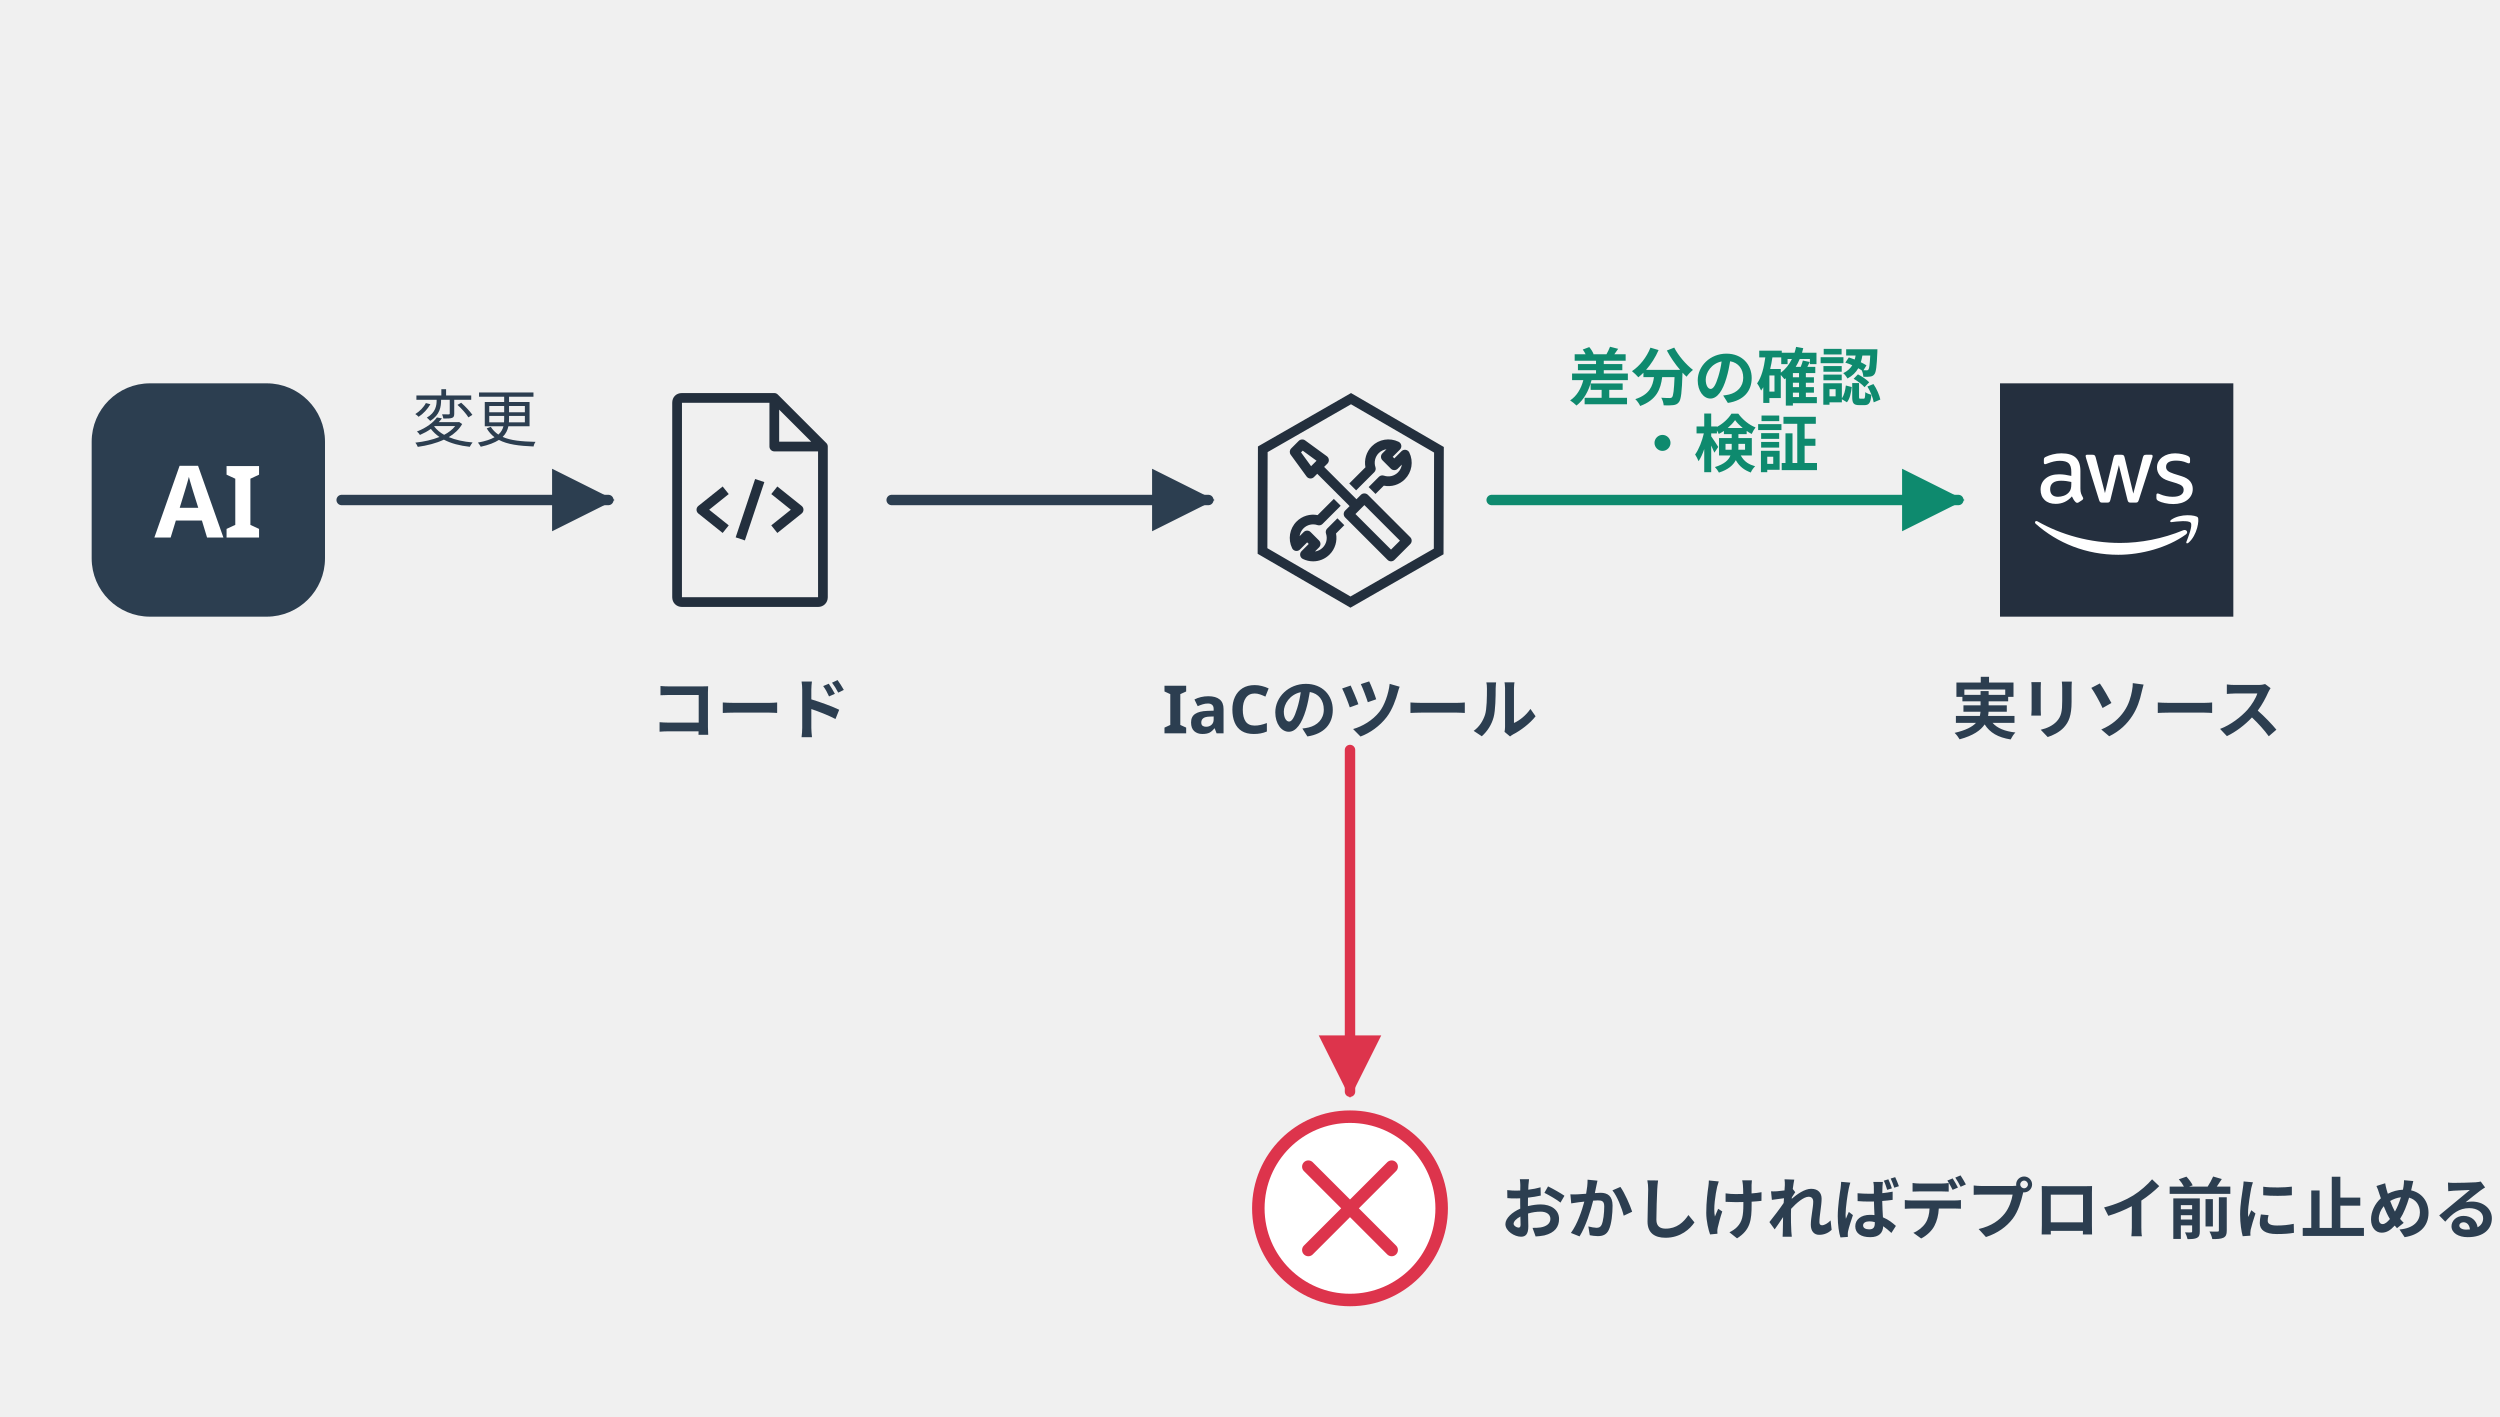
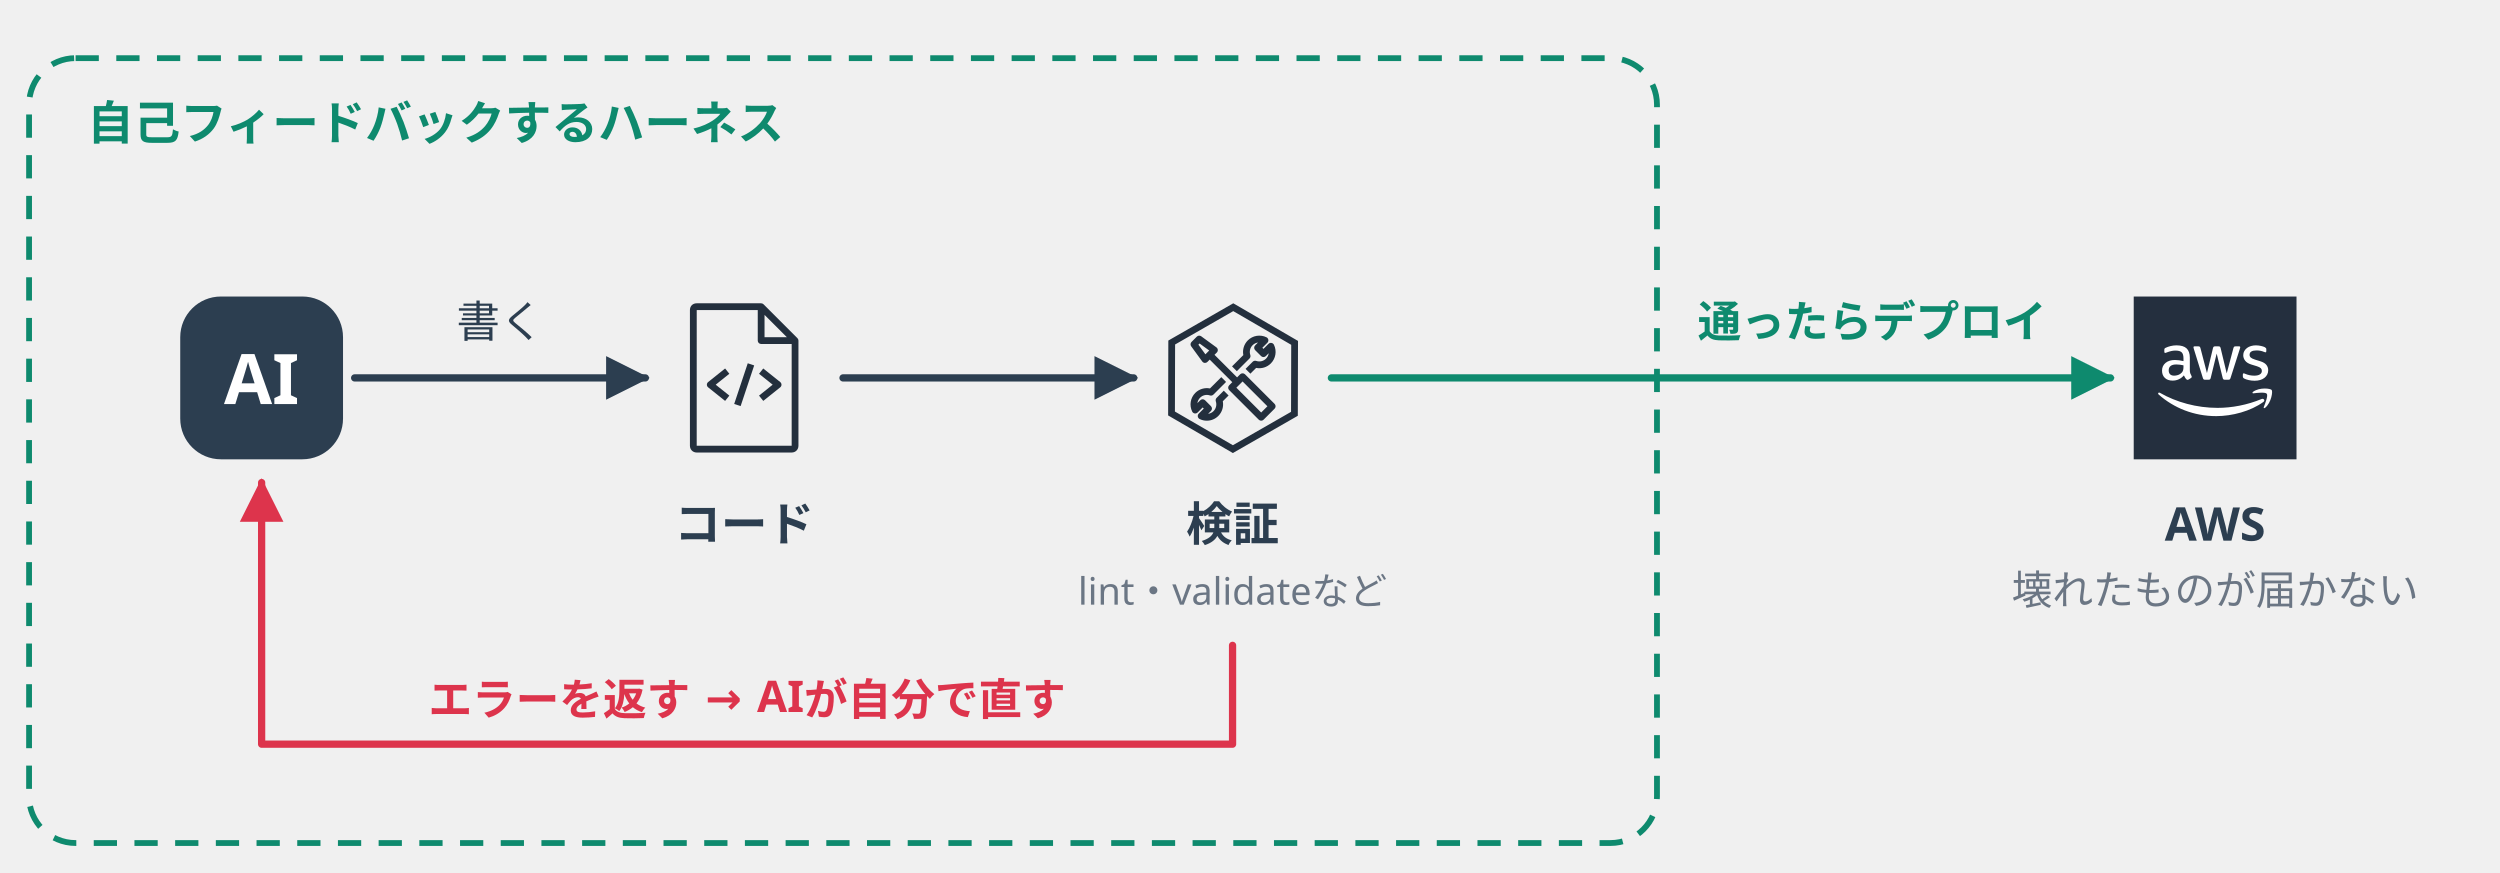
- <svg xmlns="http://www.w3.org/2000/svg" viewBox="0 0 600 340" width="100%" role="img" aria-label="AIの変更を、IaCのツールがデプロイ前に差分の確認と検証をし、おかしければ止める">
+ <svg xmlns="http://www.w3.org/2000/svg" viewBox="0 0 860 300" width="100%" role="img" aria-label="AIが書いたコードを検証し、エラーがあればAIが自分で直す。検証を通ったものだけがデプロイされる">
  <defs>
    <marker id="a-i" viewBox="0 0 10 10" refX="9" refY="5" markerWidth="6" markerHeight="6" orient="auto-start-reverse">
      <path d="M0,0 L10,5 L0,10 z" fill="#2c3e50" />
    </marker>
    <marker id="a-g" viewBox="0 0 10 10" refX="9" refY="5" markerWidth="6" markerHeight="6" orient="auto-start-reverse">
      <path d="M0,0 L10,5 L0,10 z" fill="#0E8A6E" />
    </marker>
    <marker id="a-r" viewBox="0 0 10 10" refX="9" refY="5" markerWidth="6" markerHeight="6" orient="auto-start-reverse">
      <path d="M0,0 L10,5 L0,10 z" fill="#DD344C" />
    </marker>
    <marker id="a-x" viewBox="0 0 10 10" refX="9" refY="5" markerWidth="6" markerHeight="6" orient="auto-start-reverse">
      <path d="M0,0 L10,5 L0,10 z" fill="#8a94a3" />
    </marker>
  </defs>
-   <rect x="22" y="92" width="56" height="56" rx="14" fill="#2c3e50" />
-   <text x="50" y="129" font-family="'Noto Sans JP', 'Hiragino Sans', sans-serif" font-size="24" font-weight="bold" fill="#ffffff" text-anchor="middle">AI</text>
-   <path d="M82,120 L146,120" fill="none" stroke="#2c3e50" stroke-width="2.5" stroke-linejoin="round" stroke-linecap="round" marker-end="url(#a-i)" />
-   <text x="114" y="106" font-family="'Noto Sans JP', 'Hiragino Sans', sans-serif" font-size="15" font-weight="normal" fill="#2c3e50" text-anchor="middle">変更</text>
-   <svg x="152" y="92" width="56" height="56" viewBox="0 0 48 48">
-     <g id="code80-Icon-Resource/General-Resource/Res_Source-Code_48" stroke="none" stroke-width="1" fill="none" fill-rule="evenodd">
-       <path d="M25.052,19.684 L26.948,20.317 L22.948,32.317 L21.052,31.684 L25.052,19.684 Z M34.625,25.22 C34.863,25.409 35,25.697 35,26 C35,26.304 34.863,26.592 34.625,26.781 L29.625,30.781 L28.375,29.22 L32.4,26 L28.375,22.781 L29.625,21.22 L34.625,25.22 Z M19.625,22.781 L15.601,26 L19.625,29.22 L18.375,30.781 L13.375,26.781 C13.138,26.592 13,26.304 13,26 C13,25.697 13.138,25.409 13.375,25.22 L18.375,21.22 L19.625,22.781 Z M10,44 L10.007,4 L28,4 L28,13 C28,13.552 28.448,14 29,14 L38,14 L38,44 L10,44 Z M30,5.414 L36.586,12 L30,12 L30,5.414 Z M39.707,12.293 L29.707,2.293 C29.52,2.105 29.266,2 29,2 L10,2 C8.823,2 8,2.822 8,4 L8,44 C8,45.14 8.86,46 10,46 L38,46 C39.141,46 40,45.14 40,44 L40,13 C40,12.734 39.895,12.48 39.707,12.293 L39.707,12.293 Z" id="code80-Fill-1" fill="#232F3D" />
+   <rect x="10" y="20" width="560" height="270" rx="16" fill="none" stroke="#0E8A6E" stroke-width="2" stroke-dasharray="8 6" />
+   <text x="30" y="48" font-family="'Noto Sans JP', 'Hiragino Sans', sans-serif" font-size="16" font-weight="bold" fill="#0E8A6E" text-anchor="start">自己フィードバックするハーネス</text>
+   <rect x="62" y="102" width="56" height="56" rx="14" fill="#2c3e50" />
+   <text x="90" y="139" font-family="'Noto Sans JP', 'Hiragino Sans', sans-serif" font-size="24" font-weight="bold" fill="#ffffff" text-anchor="middle">AI</text>
+   <path d="M122,130 L222,130" fill="none" stroke="#2c3e50" stroke-width="2.5" stroke-linejoin="round" stroke-linecap="round" marker-end="url(#a-i)" />
+   <text x="172" y="116" font-family="'Noto Sans JP', 'Hiragino Sans', sans-serif" font-size="15" font-weight="normal" fill="#2c3e50" text-anchor="middle">書く</text>
+   <svg x="228" y="102" width="56" height="56" viewBox="0 0 48 48">
+     <g id="code77-Icon-Resource/General-Resource/Res_Source-Code_48" stroke="none" stroke-width="1" fill="none" fill-rule="evenodd">
+       <path d="M25.052,19.684 L26.948,20.317 L22.948,32.317 L21.052,31.684 L25.052,19.684 Z M34.625,25.22 C34.863,25.409 35,25.697 35,26 C35,26.304 34.863,26.592 34.625,26.781 L29.625,30.781 L28.375,29.22 L32.4,26 L28.375,22.781 L29.625,21.22 L34.625,25.22 Z M19.625,22.781 L15.601,26 L19.625,29.22 L18.375,30.781 L13.375,26.781 C13.138,26.592 13,26.304 13,26 C13,25.697 13.138,25.409 13.375,25.22 L18.375,21.22 L19.625,22.781 Z M10,44 L10.007,4 L28,4 L28,13 C28,13.552 28.448,14 29,14 L38,14 L38,44 L10,44 Z M30,5.414 L36.586,12 L30,12 L30,5.414 Z M39.707,12.293 L29.707,2.293 C29.52,2.105 29.266,2 29,2 L10,2 C8.823,2 8,2.822 8,4 L8,44 C8,45.14 8.86,46 10,46 L38,46 C39.141,46 40,45.14 40,44 L40,13 C40,12.734 39.895,12.48 39.707,12.293 L39.707,12.293 Z" id="code77-Fill-1" fill="#232F3D" />
    </g>
  </svg>
-   <text x="180" y="176" font-family="'Noto Sans JP', 'Hiragino Sans', sans-serif" font-size="16" font-weight="bold" fill="#2c3e50" text-anchor="middle">コード</text>
-   <path d="M214,120 L290,120" fill="none" stroke="#2c3e50" stroke-width="2.5" stroke-linejoin="round" stroke-linecap="round" marker-end="url(#a-i)" />
-   <svg x="296" y="92" width="56" height="56" viewBox="0 0 48 48">
-     <g id="toolkit81-Icon-Resource/General-Resource/Res_Toolkit_48" stroke="none" stroke-width="1" fill="none" fill-rule="evenodd">
-       <path d="M32.438,34.203 L25.12,26.884 L26.957,25.047 L34.275,32.366 L32.438,34.203 Z M13.922,14.201 L14.273,13.85 L17.117,15.924 L15.996,17.045 L13.922,14.201 Z M27.664,22.926 C27.289,22.551 26.625,22.551 26.25,22.926 L25.331,23.845 L18.677,17.191 L19.357,16.512 C19.564,16.305 19.669,16.018 19.647,15.727 C19.625,15.435 19.475,15.169 19.239,14.997 L14.759,11.73 C14.362,11.441 13.812,11.483 13.463,11.831 L11.903,13.391 C11.554,13.74 11.511,14.29 11.802,14.687 L15.069,19.167 C15.241,19.403 15.507,19.553 15.799,19.575 C15.825,19.577 15.851,19.578 15.876,19.578 C16.141,19.578 16.395,19.474 16.584,19.285 L17.263,18.605 L23.917,25.259 L22.999,26.177 C22.608,26.567 22.608,27.2 22.999,27.591 L31.731,36.324 C31.918,36.512 32.172,36.617 32.438,36.617 C32.704,36.617 32.958,36.512 33.145,36.324 L36.396,33.073 C36.787,32.682 36.787,32.05 36.396,31.659 L27.664,22.926 Z M27.176,17.271 C26.874,15.72 27.359,14.077 28.492,12.944 C29.939,11.494 32.154,11.125 34,12.022 C34.29,12.164 34.495,12.437 34.548,12.756 C34.602,13.075 34.498,13.4 34.269,13.629 L32.786,15.112 L33.115,15.442 L34.596,13.961 C34.825,13.732 35.149,13.629 35.467,13.682 C35.786,13.734 36.059,13.937 36.201,14.227 C37.105,16.069 36.738,18.282 35.286,19.733 C34.133,20.886 32.517,21.364 30.953,21.05 L29.25,22.754 L27.836,21.34 L29.946,19.228 C30.214,18.959 30.613,18.867 30.976,18.989 C32.001,19.34 33.109,19.081 33.872,18.319 C34.315,17.876 34.584,17.311 34.666,16.72 L33.821,17.564 C33.633,17.752 33.379,17.857 33.114,17.857 L33.113,17.857 C32.847,17.857 32.593,17.752 32.406,17.563 L30.665,15.817 C30.275,15.427 30.275,14.794 30.666,14.404 L31.505,13.564 C30.913,13.646 30.348,13.916 29.906,14.358 C29.155,15.109 28.892,16.244 29.236,17.248 C29.359,17.609 29.266,18.01 28.997,18.279 L25.261,22.015 L23.847,20.6 L27.176,17.271 Z M22.828,29.18 L21.124,30.885 C21.425,32.438 20.938,34.082 19.8,35.213 C18.884,36.134 17.658,36.619 16.414,36.619 C15.696,36.619 14.971,36.458 14.296,36.126 C14.007,35.983 13.804,35.71 13.751,35.391 C13.699,35.073 13.802,34.749 14.031,34.521 L15.512,33.04 L15.185,32.713 L13.704,34.194 C13.475,34.423 13.147,34.524 12.834,34.474 C12.515,34.421 12.242,34.218 12.099,33.929 C11.193,32.088 11.561,29.875 13.014,28.423 C14.147,27.285 15.79,26.799 17.341,27.105 L20.674,23.773 L22.088,25.187 L18.348,28.927 C18.078,29.197 17.675,29.29 17.315,29.165 C16.312,28.817 15.179,29.08 14.43,29.835 C13.985,30.279 13.714,30.845 13.633,31.436 L14.478,30.592 C14.869,30.201 15.501,30.201 15.892,30.592 L17.633,32.333 C18.024,32.724 18.024,33.356 17.633,33.747 L16.787,34.594 C17.379,34.514 17.944,34.243 18.386,33.799 C19.143,33.046 19.408,31.913 19.064,30.907 C18.941,30.547 19.034,30.146 19.303,29.877 L21.414,27.766 L22.828,29.18 Z M41.243,34.008 L24.095,43.846 L7.003,33.915 L7.057,14.146 L24.204,4.308 L41.295,14.24 L41.243,34.008 Z M24.209,2 L5.061,12.986 L5,35.063 L24.089,46.154 L43.239,35.168 L43.299,13.092 L24.209,2 Z" id="toolkit81-Fill-19" fill="#232F3D" />
+   <text x="256" y="186" font-family="'Noto Sans JP', 'Hiragino Sans', sans-serif" font-size="16" font-weight="bold" fill="#2c3e50" text-anchor="middle">コード</text>
+   <path d="M290,130 L390,130" fill="none" stroke="#2c3e50" stroke-width="2.5" stroke-linejoin="round" stroke-linecap="round" marker-end="url(#a-i)" />
+   <svg x="396" y="102" width="56" height="56" viewBox="0 0 48 48">
+     <g id="toolkit78-Icon-Resource/General-Resource/Res_Toolkit_48" stroke="none" stroke-width="1" fill="none" fill-rule="evenodd">
+       <path d="M32.438,34.203 L25.12,26.884 L26.957,25.047 L34.275,32.366 L32.438,34.203 Z M13.922,14.201 L14.273,13.85 L17.117,15.924 L15.996,17.045 L13.922,14.201 Z M27.664,22.926 C27.289,22.551 26.625,22.551 26.25,22.926 L25.331,23.845 L18.677,17.191 L19.357,16.512 C19.564,16.305 19.669,16.018 19.647,15.727 C19.625,15.435 19.475,15.169 19.239,14.997 L14.759,11.73 C14.362,11.441 13.812,11.483 13.463,11.831 L11.903,13.391 C11.554,13.74 11.511,14.29 11.802,14.687 L15.069,19.167 C15.241,19.403 15.507,19.553 15.799,19.575 C15.825,19.577 15.851,19.578 15.876,19.578 C16.141,19.578 16.395,19.474 16.584,19.285 L17.263,18.605 L23.917,25.259 L22.999,26.177 C22.608,26.567 22.608,27.2 22.999,27.591 L31.731,36.324 C31.918,36.512 32.172,36.617 32.438,36.617 C32.704,36.617 32.958,36.512 33.145,36.324 L36.396,33.073 C36.787,32.682 36.787,32.05 36.396,31.659 L27.664,22.926 Z M27.176,17.271 C26.874,15.72 27.359,14.077 28.492,12.944 C29.939,11.494 32.154,11.125 34,12.022 C34.29,12.164 34.495,12.437 34.548,12.756 C34.602,13.075 34.498,13.4 34.269,13.629 L32.786,15.112 L33.115,15.442 L34.596,13.961 C34.825,13.732 35.149,13.629 35.467,13.682 C35.786,13.734 36.059,13.937 36.201,14.227 C37.105,16.069 36.738,18.282 35.286,19.733 C34.133,20.886 32.517,21.364 30.953,21.05 L29.25,22.754 L27.836,21.34 L29.946,19.228 C30.214,18.959 30.613,18.867 30.976,18.989 C32.001,19.34 33.109,19.081 33.872,18.319 C34.315,17.876 34.584,17.311 34.666,16.72 L33.821,17.564 C33.633,17.752 33.379,17.857 33.114,17.857 L33.113,17.857 C32.847,17.857 32.593,17.752 32.406,17.563 L30.665,15.817 C30.275,15.427 30.275,14.794 30.666,14.404 L31.505,13.564 C30.913,13.646 30.348,13.916 29.906,14.358 C29.155,15.109 28.892,16.244 29.236,17.248 C29.359,17.609 29.266,18.01 28.997,18.279 L25.261,22.015 L23.847,20.6 L27.176,17.271 Z M22.828,29.18 L21.124,30.885 C21.425,32.438 20.938,34.082 19.8,35.213 C18.884,36.134 17.658,36.619 16.414,36.619 C15.696,36.619 14.971,36.458 14.296,36.126 C14.007,35.983 13.804,35.71 13.751,35.391 C13.699,35.073 13.802,34.749 14.031,34.521 L15.512,33.04 L15.185,32.713 L13.704,34.194 C13.475,34.423 13.147,34.524 12.834,34.474 C12.515,34.421 12.242,34.218 12.099,33.929 C11.193,32.088 11.561,29.875 13.014,28.423 C14.147,27.285 15.79,26.799 17.341,27.105 L20.674,23.773 L22.088,25.187 L18.348,28.927 C18.078,29.197 17.675,29.29 17.315,29.165 C16.312,28.817 15.179,29.08 14.43,29.835 C13.985,30.279 13.714,30.845 13.633,31.436 L14.478,30.592 C14.869,30.201 15.501,30.201 15.892,30.592 L17.633,32.333 C18.024,32.724 18.024,33.356 17.633,33.747 L16.787,34.594 C17.379,34.514 17.944,34.243 18.386,33.799 C19.143,33.046 19.408,31.913 19.064,30.907 C18.941,30.547 19.034,30.146 19.303,29.877 L21.414,27.766 L22.828,29.18 Z M41.243,34.008 L24.095,43.846 L7.003,33.915 L7.057,14.146 L24.204,4.308 L41.295,14.24 L41.243,34.008 Z M24.209,2 L5.061,12.986 L5,35.063 L24.089,46.154 L43.239,35.168 L43.299,13.092 L24.209,2 Z" id="toolkit78-Fill-19" fill="#232F3D" />
    </g>
  </svg>
-   <text x="324" y="176" font-family="'Noto Sans JP', 'Hiragino Sans', sans-serif" font-size="16" font-weight="bold" fill="#2c3e50" text-anchor="middle">IaCのツール</text>
-   <path d="M358,120 L470,120" fill="none" stroke="#0E8A6E" stroke-width="2.5" stroke-linejoin="round" stroke-linecap="round" marker-end="url(#a-g)" />
-   <text x="414" y="96" font-family="'Noto Sans JP', 'Hiragino Sans', sans-serif" font-size="15" font-weight="bold" fill="#0E8A6E" text-anchor="middle">差分の確認</text>
-   <text x="414" y="112" font-family="'Noto Sans JP', 'Hiragino Sans', sans-serif" font-size="15" font-weight="bold" fill="#0E8A6E" text-anchor="middle">・検証</text>
-   <svg x="480" y="92" width="56" height="56" viewBox="0 0 40 40">
-     <g id="cloud82-Icon-Architecture-Group/32/AWS-Cloud-logo_32" stroke="none" stroke-width="1" fill="none" fill-rule="evenodd">
-       <rect id="cloud82-Rectangle" fill="#242F3E" x="0" y="0" width="40" height="40" />
-       <path d="M32.698,23.901 C33.059,24.37 32.298,26.3 31.957,27.164 C31.853,27.426 32.075,27.529 32.307,27.332 C33.82,26.048 34.212,23.357 33.901,22.969 C33.594,22.583 30.95,22.252 29.338,23.401 C29.089,23.578 29.132,23.822 29.407,23.79 C30.315,23.678 32.338,23.433 32.698,23.901 L32.698,23.901 Z M31.856,25.91 C32.374,25.532 31.93,24.969 31.402,25.19 C27.889,26.654 24.075,27.363 20.602,27.363 C15.459,27.363 10.475,25.974 6.446,23.668 C6.094,23.466 5.833,23.823 6.127,24.082 C9.86,27.398 14.796,29.391 20.274,29.391 C24.184,29.391 28.725,28.183 31.856,25.91 L31.856,25.91 Z M29.712,20.695 C29.214,20.695 28.727,20.642 28.253,20.534 C27.777,20.425 27.413,20.302 27.16,20.161 C27.005,20.077 26.908,19.989 26.869,19.903 C26.831,19.815 26.811,19.729 26.811,19.643 L26.811,19.174 C26.811,18.98 26.884,18.881 27.027,18.881 C27.082,18.881 27.14,18.894 27.2,18.914 C27.261,18.937 27.341,18.969 27.441,19.012 C27.761,19.153 28.108,19.26 28.485,19.336 C28.861,19.411 29.236,19.449 29.611,19.449 C30.208,19.449 30.669,19.347 30.995,19.141 C31.322,18.937 31.484,18.646 31.484,18.268 C31.484,18.008 31.399,17.793 31.227,17.619 C31.056,17.445 30.738,17.286 30.275,17.134 L28.9,16.713 C28.203,16.497 27.698,16.184 27.383,15.775 C27.068,15.363 26.911,14.916 26.911,14.428 C26.911,14.041 26.996,13.699 27.169,13.401 C27.339,13.104 27.564,12.851 27.845,12.64 C28.13,12.43 28.459,12.272 28.834,12.162 C29.208,12.055 29.606,12 30.026,12 C30.236,12 30.449,12.014 30.666,12.041 C30.881,12.067 31.085,12.103 31.278,12.146 C31.471,12.191 31.651,12.239 31.816,12.292 C31.982,12.347 32.114,12.401 32.215,12.454 C32.346,12.529 32.439,12.605 32.496,12.681 C32.551,12.756 32.579,12.858 32.579,12.989 L32.579,13.425 C32.579,13.62 32.507,13.716 32.362,13.716 C32.285,13.716 32.165,13.68 31.998,13.604 C31.458,13.365 30.848,13.248 30.177,13.248 C29.635,13.248 29.214,13.334 28.916,13.506 C28.617,13.68 28.468,13.955 28.468,14.333 C28.468,14.591 28.562,14.81 28.751,14.988 C28.939,15.166 29.286,15.336 29.795,15.499 L31.137,15.921 C31.822,16.135 32.311,16.433 32.603,16.809 C32.897,17.188 33.044,17.619 33.044,18.104 C33.044,18.505 32.961,18.864 32.794,19.182 C32.628,19.501 32.399,19.772 32.105,19.999 C31.813,20.226 31.463,20.398 31.054,20.517 C30.644,20.637 30.197,20.695 29.712,20.695 L29.712,20.695 Z M17.547,20.451 C17.381,20.451 17.26,20.424 17.182,20.364 C17.104,20.303 17.038,20.183 16.983,19.999 L14.761,12.842 C14.708,12.658 14.679,12.535 14.679,12.471 C14.679,12.32 14.757,12.244 14.912,12.244 L15.839,12.244 C16.016,12.244 16.14,12.274 16.213,12.334 C16.284,12.392 16.347,12.512 16.402,12.698 L17.993,18.818 L19.47,12.698 C19.514,12.512 19.574,12.392 19.651,12.334 C19.728,12.274 19.855,12.244 20.031,12.244 L20.796,12.244 C20.971,12.244 21.098,12.274 21.176,12.334 C21.253,12.392 21.314,12.512 21.358,12.698 L22.851,18.899 L24.491,12.698 C24.546,12.512 24.609,12.392 24.681,12.334 C24.754,12.274 24.877,12.244 25.054,12.244 L25.932,12.244 C26.088,12.244 26.165,12.32 26.165,12.471 C26.165,12.512 26.158,12.562 26.149,12.615 C26.136,12.671 26.116,12.746 26.081,12.842 L23.795,19.999 C23.74,20.183 23.673,20.303 23.595,20.364 C23.518,20.424 23.396,20.451 23.231,20.451 L22.418,20.451 C22.242,20.451 22.115,20.421 22.038,20.357 C21.961,20.292 21.9,20.166 21.856,19.984 L20.38,14.024 L18.923,19.984 C18.879,20.166 18.817,20.292 18.74,20.357 C18.662,20.421 18.536,20.451 18.359,20.451 L17.547,20.451 Z M9.939,19.449 C10.25,19.449 10.575,19.392 10.918,19.279 C11.26,19.165 11.558,18.969 11.812,18.687 C11.968,18.515 12.074,18.318 12.136,18.096 C12.196,17.876 12.225,17.609 12.225,17.295 L12.225,16.907 C11.951,16.842 11.661,16.791 11.356,16.753 C11.052,16.716 10.757,16.696 10.469,16.696 C9.84,16.696 9.369,16.82 9.061,17.069 C8.752,17.317 8.596,17.672 8.596,18.139 C8.596,18.57 8.713,18.895 8.945,19.117 C9.177,19.339 9.509,19.449 9.939,19.449 L9.939,19.449 Z M13.785,18.041 C13.785,18.386 13.82,18.66 13.892,18.866 C13.965,19.072 14.067,19.294 14.199,19.53 C14.243,19.606 14.265,19.676 14.265,19.739 C14.265,19.838 14.204,19.93 14.083,20.015 L13.486,20.405 C13.398,20.458 13.315,20.486 13.238,20.486 C13.137,20.486 13.044,20.443 12.956,20.357 C12.822,20.226 12.71,20.084 12.617,19.927 C12.521,19.771 12.425,19.588 12.326,19.383 C11.585,20.236 10.658,20.663 9.542,20.663 C8.746,20.663 8.116,20.443 7.651,19.999 C7.188,19.557 6.956,18.963 6.956,18.219 C6.956,17.432 7.243,16.796 7.819,16.316 C8.392,15.836 9.167,15.595 10.138,15.595 C10.459,15.595 10.793,15.62 11.141,15.668 C11.488,15.716 11.851,15.785 12.225,15.871 L12.225,15.192 C12.225,14.49 12.078,13.996 11.779,13.709 C11.481,13.423 10.968,13.281 10.239,13.281 C9.906,13.281 9.566,13.32 9.218,13.401 C8.871,13.482 8.53,13.587 8.199,13.716 C8.044,13.781 7.933,13.822 7.868,13.838 C7.802,13.854 7.752,13.862 7.719,13.862 C7.587,13.862 7.519,13.766 7.519,13.57 L7.519,13.118 C7.519,12.966 7.543,12.858 7.587,12.795 C7.631,12.729 7.719,12.664 7.852,12.6 C8.183,12.437 8.581,12.297 9.044,12.179 C9.509,12.06 10,12 10.52,12 C11.646,12 12.472,12.253 12.997,12.753 C13.521,13.255 13.785,14.013 13.785,15.028 L13.785,18.041 Z" id="cloud82-Fill-1" fill="#FFFFFF" />
+   <text x="424" y="186" font-family="'Noto Sans JP', 'Hiragino Sans', sans-serif" font-size="16" font-weight="bold" fill="#2c3e50" text-anchor="middle">検証</text>
+   <text x="424" y="208" font-family="'Noto Sans JP', 'Hiragino Sans', sans-serif" font-size="13" font-weight="normal" fill="#6b7684" text-anchor="middle">lint・validateなど</text>
+   <path d="M424,222 L424,256 L90,256 L90,166" fill="none" stroke="#DD344C" stroke-width="2.5" stroke-linejoin="round" stroke-linecap="round" marker-end="url(#a-r)" />
+   <text x="257" y="246" font-family="'Noto Sans JP', 'Hiragino Sans', sans-serif" font-size="15" font-weight="bold" fill="#DD344C" text-anchor="middle">エラーを返す → AIが自分で直す</text>
+   <path d="M458,130 L726,130" fill="none" stroke="#0E8A6E" stroke-width="2.5" stroke-linejoin="round" stroke-linecap="round" marker-end="url(#a-g)" />
+   <text x="584" y="116" font-family="'Noto Sans JP', 'Hiragino Sans', sans-serif" font-size="15" font-weight="bold" fill="#0E8A6E" text-anchor="start">通ったらデプロイ</text>
+   <svg x="734" y="102" width="56" height="56" viewBox="0 0 40 40">
+     <g id="cloud79-Icon-Architecture-Group/32/AWS-Cloud-logo_32" stroke="none" stroke-width="1" fill="none" fill-rule="evenodd">
+       <rect id="cloud79-Rectangle" fill="#242F3E" x="0" y="0" width="40" height="40" />
+       <path d="M32.698,23.901 C33.059,24.37 32.298,26.3 31.957,27.164 C31.853,27.426 32.075,27.529 32.307,27.332 C33.82,26.048 34.212,23.357 33.901,22.969 C33.594,22.583 30.95,22.252 29.338,23.401 C29.089,23.578 29.132,23.822 29.407,23.79 C30.315,23.678 32.338,23.433 32.698,23.901 L32.698,23.901 Z M31.856,25.91 C32.374,25.532 31.93,24.969 31.402,25.19 C27.889,26.654 24.075,27.363 20.602,27.363 C15.459,27.363 10.475,25.974 6.446,23.668 C6.094,23.466 5.833,23.823 6.127,24.082 C9.86,27.398 14.796,29.391 20.274,29.391 C24.184,29.391 28.725,28.183 31.856,25.91 L31.856,25.91 Z M29.712,20.695 C29.214,20.695 28.727,20.642 28.253,20.534 C27.777,20.425 27.413,20.302 27.16,20.161 C27.005,20.077 26.908,19.989 26.869,19.903 C26.831,19.815 26.811,19.729 26.811,19.643 L26.811,19.174 C26.811,18.98 26.884,18.881 27.027,18.881 C27.082,18.881 27.14,18.894 27.2,18.914 C27.261,18.937 27.341,18.969 27.441,19.012 C27.761,19.153 28.108,19.26 28.485,19.336 C28.861,19.411 29.236,19.449 29.611,19.449 C30.208,19.449 30.669,19.347 30.995,19.141 C31.322,18.937 31.484,18.646 31.484,18.268 C31.484,18.008 31.399,17.793 31.227,17.619 C31.056,17.445 30.738,17.286 30.275,17.134 L28.9,16.713 C28.203,16.497 27.698,16.184 27.383,15.775 C27.068,15.363 26.911,14.916 26.911,14.428 C26.911,14.041 26.996,13.699 27.169,13.401 C27.339,13.104 27.564,12.851 27.845,12.64 C28.13,12.43 28.459,12.272 28.834,12.162 C29.208,12.055 29.606,12 30.026,12 C30.236,12 30.449,12.014 30.666,12.041 C30.881,12.067 31.085,12.103 31.278,12.146 C31.471,12.191 31.651,12.239 31.816,12.292 C31.982,12.347 32.114,12.401 32.215,12.454 C32.346,12.529 32.439,12.605 32.496,12.681 C32.551,12.756 32.579,12.858 32.579,12.989 L32.579,13.425 C32.579,13.62 32.507,13.716 32.362,13.716 C32.285,13.716 32.165,13.68 31.998,13.604 C31.458,13.365 30.848,13.248 30.177,13.248 C29.635,13.248 29.214,13.334 28.916,13.506 C28.617,13.68 28.468,13.955 28.468,14.333 C28.468,14.591 28.562,14.81 28.751,14.988 C28.939,15.166 29.286,15.336 29.795,15.499 L31.137,15.921 C31.822,16.135 32.311,16.433 32.603,16.809 C32.897,17.188 33.044,17.619 33.044,18.104 C33.044,18.505 32.961,18.864 32.794,19.182 C32.628,19.501 32.399,19.772 32.105,19.999 C31.813,20.226 31.463,20.398 31.054,20.517 C30.644,20.637 30.197,20.695 29.712,20.695 L29.712,20.695 Z M17.547,20.451 C17.381,20.451 17.26,20.424 17.182,20.364 C17.104,20.303 17.038,20.183 16.983,19.999 L14.761,12.842 C14.708,12.658 14.679,12.535 14.679,12.471 C14.679,12.32 14.757,12.244 14.912,12.244 L15.839,12.244 C16.016,12.244 16.14,12.274 16.213,12.334 C16.284,12.392 16.347,12.512 16.402,12.698 L17.993,18.818 L19.47,12.698 C19.514,12.512 19.574,12.392 19.651,12.334 C19.728,12.274 19.855,12.244 20.031,12.244 L20.796,12.244 C20.971,12.244 21.098,12.274 21.176,12.334 C21.253,12.392 21.314,12.512 21.358,12.698 L22.851,18.899 L24.491,12.698 C24.546,12.512 24.609,12.392 24.681,12.334 C24.754,12.274 24.877,12.244 25.054,12.244 L25.932,12.244 C26.088,12.244 26.165,12.32 26.165,12.471 C26.165,12.512 26.158,12.562 26.149,12.615 C26.136,12.671 26.116,12.746 26.081,12.842 L23.795,19.999 C23.74,20.183 23.673,20.303 23.595,20.364 C23.518,20.424 23.396,20.451 23.231,20.451 L22.418,20.451 C22.242,20.451 22.115,20.421 22.038,20.357 C21.961,20.292 21.9,20.166 21.856,19.984 L20.38,14.024 L18.923,19.984 C18.879,20.166 18.817,20.292 18.74,20.357 C18.662,20.421 18.536,20.451 18.359,20.451 L17.547,20.451 Z M9.939,19.449 C10.25,19.449 10.575,19.392 10.918,19.279 C11.26,19.165 11.558,18.969 11.812,18.687 C11.968,18.515 12.074,18.318 12.136,18.096 C12.196,17.876 12.225,17.609 12.225,17.295 L12.225,16.907 C11.951,16.842 11.661,16.791 11.356,16.753 C11.052,16.716 10.757,16.696 10.469,16.696 C9.84,16.696 9.369,16.82 9.061,17.069 C8.752,17.317 8.596,17.672 8.596,18.139 C8.596,18.57 8.713,18.895 8.945,19.117 C9.177,19.339 9.509,19.449 9.939,19.449 L9.939,19.449 Z M13.785,18.041 C13.785,18.386 13.82,18.66 13.892,18.866 C13.965,19.072 14.067,19.294 14.199,19.53 C14.243,19.606 14.265,19.676 14.265,19.739 C14.265,19.838 14.204,19.93 14.083,20.015 L13.486,20.405 C13.398,20.458 13.315,20.486 13.238,20.486 C13.137,20.486 13.044,20.443 12.956,20.357 C12.822,20.226 12.71,20.084 12.617,19.927 C12.521,19.771 12.425,19.588 12.326,19.383 C11.585,20.236 10.658,20.663 9.542,20.663 C8.746,20.663 8.116,20.443 7.651,19.999 C7.188,19.557 6.956,18.963 6.956,18.219 C6.956,17.432 7.243,16.796 7.819,16.316 C8.392,15.836 9.167,15.595 10.138,15.595 C10.459,15.595 10.793,15.62 11.141,15.668 C11.488,15.716 11.851,15.785 12.225,15.871 L12.225,15.192 C12.225,14.49 12.078,13.996 11.779,13.709 C11.481,13.423 10.968,13.281 10.239,13.281 C9.906,13.281 9.566,13.32 9.218,13.401 C8.871,13.482 8.53,13.587 8.199,13.716 C8.044,13.781 7.933,13.822 7.868,13.838 C7.802,13.854 7.752,13.862 7.719,13.862 C7.587,13.862 7.519,13.766 7.519,13.57 L7.519,13.118 C7.519,12.966 7.543,12.858 7.587,12.795 C7.631,12.729 7.719,12.664 7.852,12.6 C8.183,12.437 8.581,12.297 9.044,12.179 C9.509,12.06 10,12 10.52,12 C11.646,12 12.472,12.253 12.997,12.753 C13.521,13.255 13.785,14.013 13.785,15.028 L13.785,18.041 Z" id="cloud79-Fill-1" fill="#FFFFFF" />
    </g>
  </svg>
-   <text x="508" y="176" font-family="'Noto Sans JP', 'Hiragino Sans', sans-serif" font-size="16" font-weight="bold" fill="#2c3e50" text-anchor="middle">実リソース</text>
-   <path d="M324,180 L324,262" fill="none" stroke="#DD344C" stroke-width="2.5" stroke-linejoin="round" stroke-linecap="round" marker-end="url(#a-r)" />
-   <circle cx="324" cy="290" r="22" fill="#ffffff" stroke="#DD344C" stroke-width="3" />
-   <path d="M314,280 L334,300 M334,280 L314,300" stroke="#DD344C" stroke-width="3" stroke-linecap="round" />
-   <text x="360" y="296" font-family="'Noto Sans JP', 'Hiragino Sans', sans-serif" font-size="16" font-weight="bold" fill="#2c3e50" text-anchor="start">おかしければデプロイ前に止める</text>
+   <text x="762" y="186" font-family="'Noto Sans JP', 'Hiragino Sans', sans-serif" font-size="16" font-weight="bold" fill="#2c3e50" text-anchor="middle">AWS</text>
+   <text x="762" y="208" font-family="'Noto Sans JP', 'Hiragino Sans', sans-serif" font-size="14" font-weight="normal" fill="#6b7684" text-anchor="middle">壊れたものが届かない</text>
</svg>
